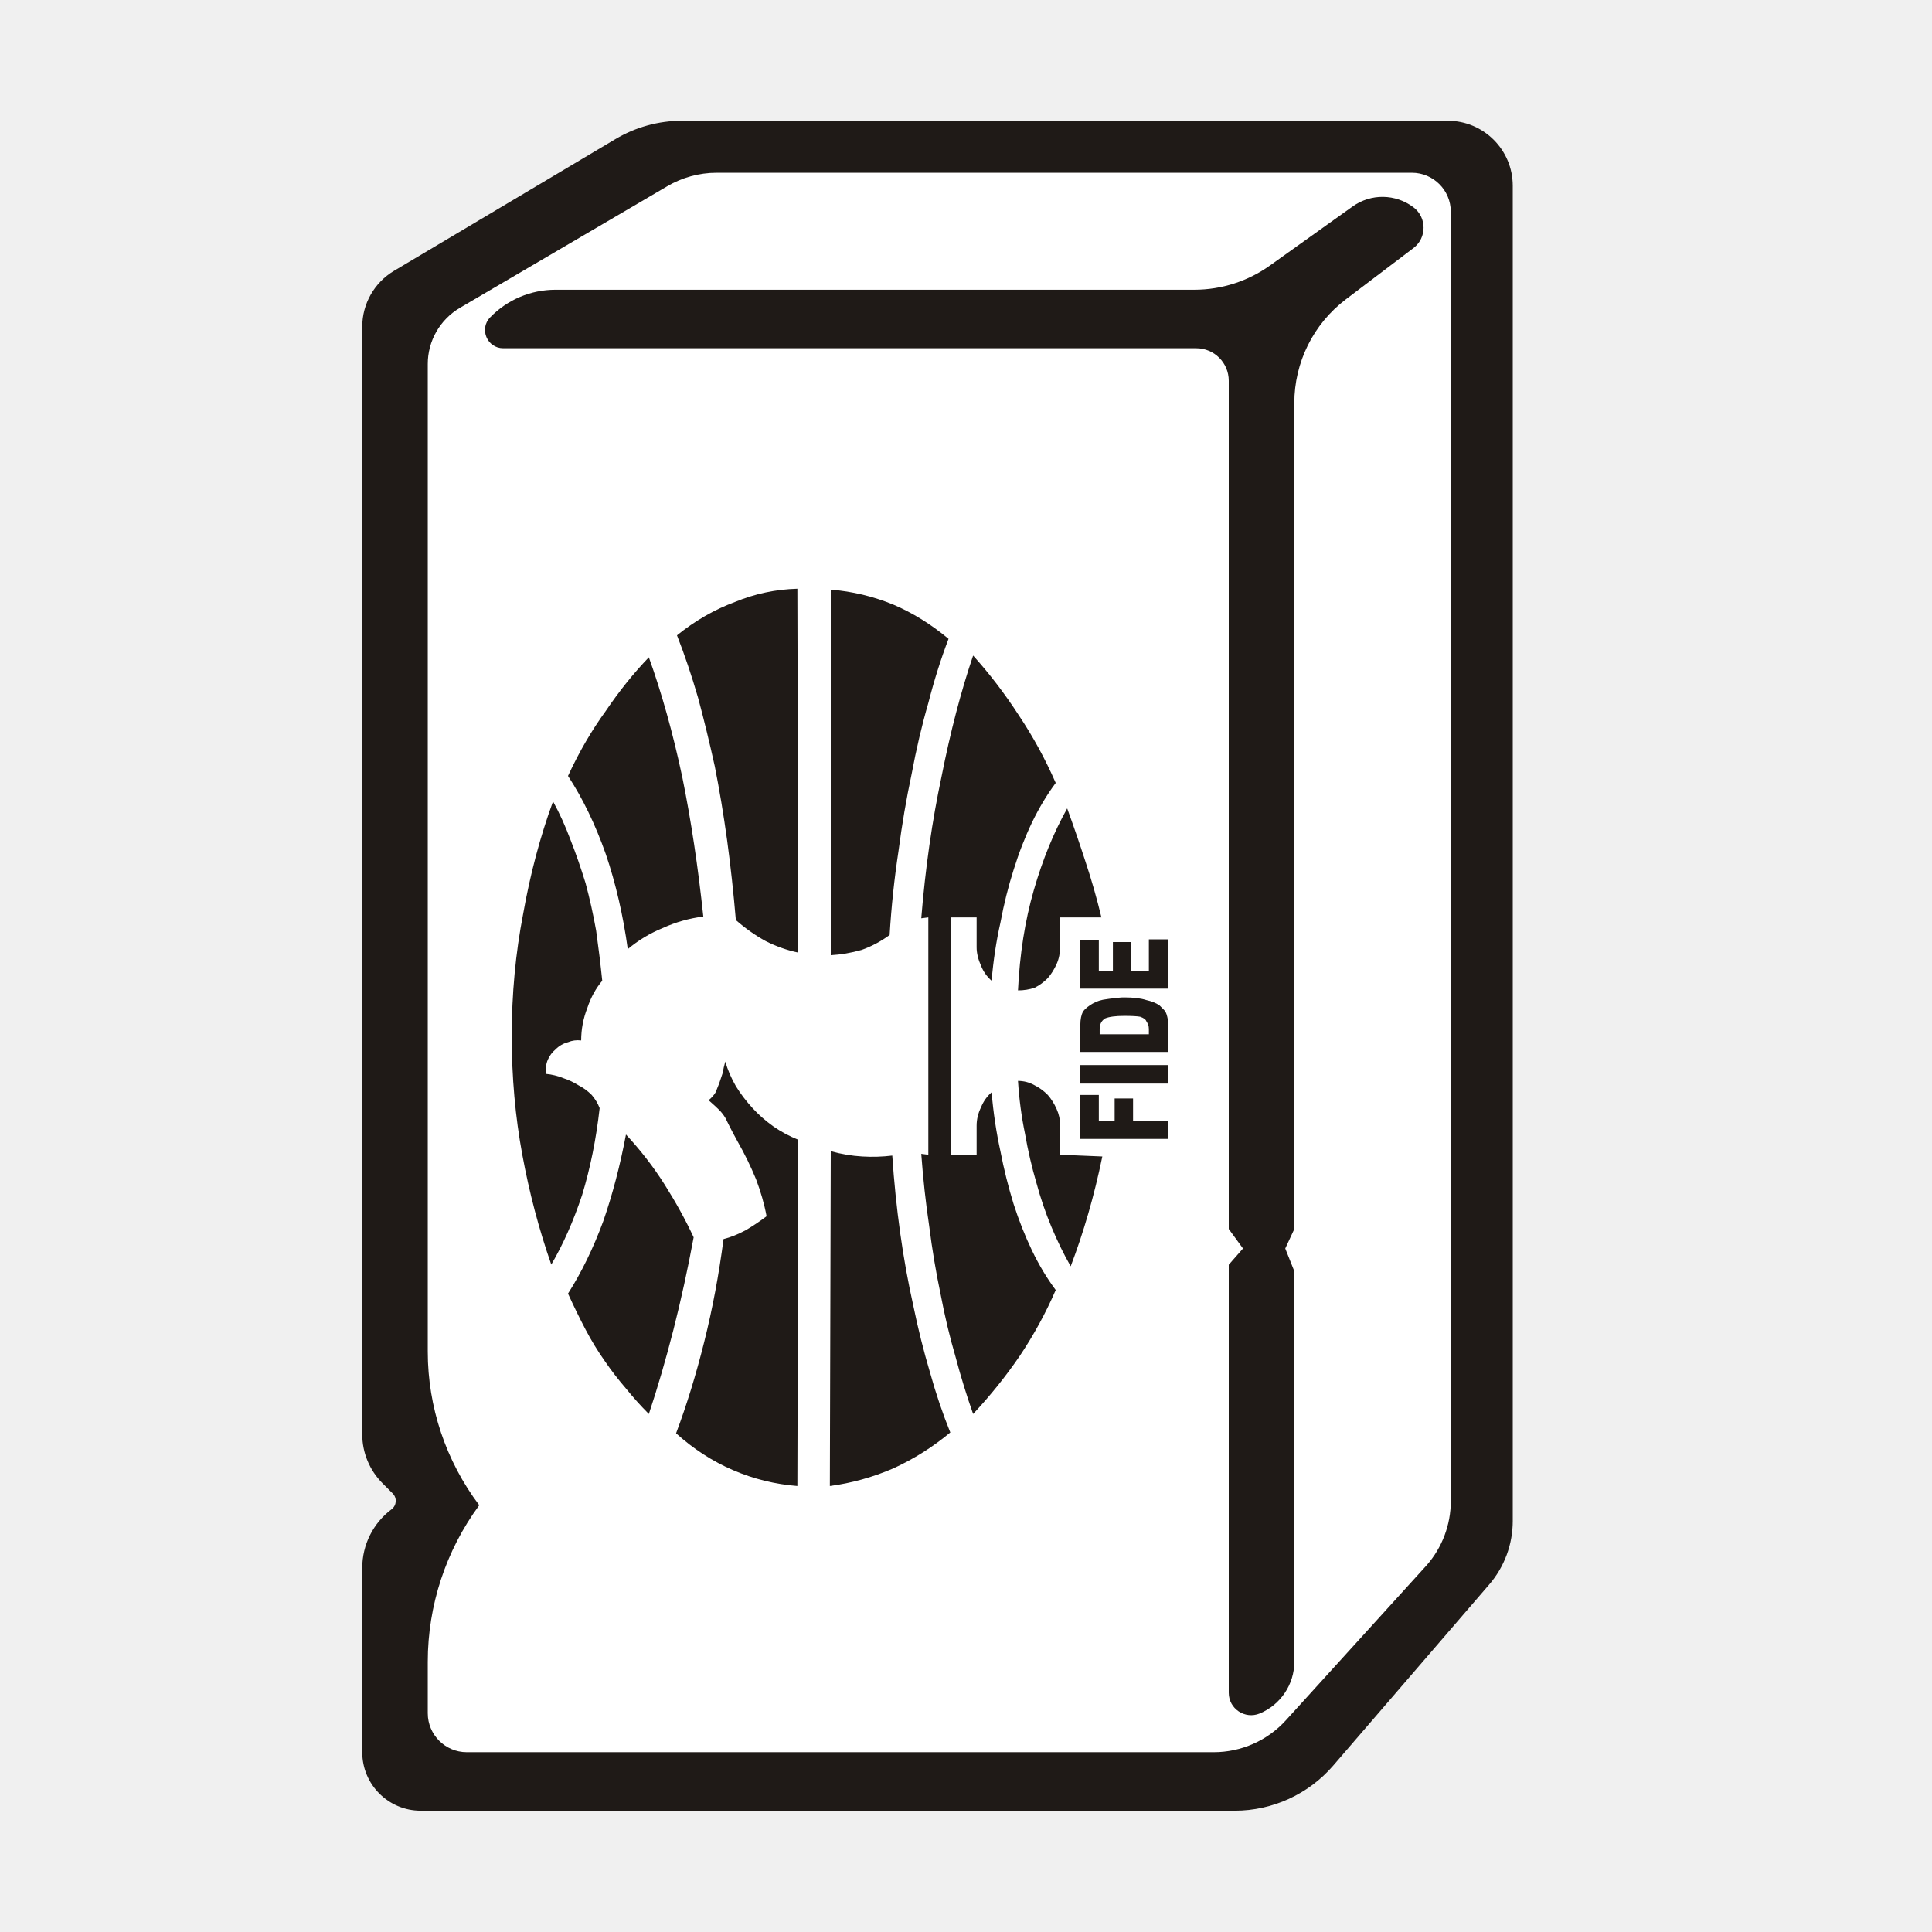
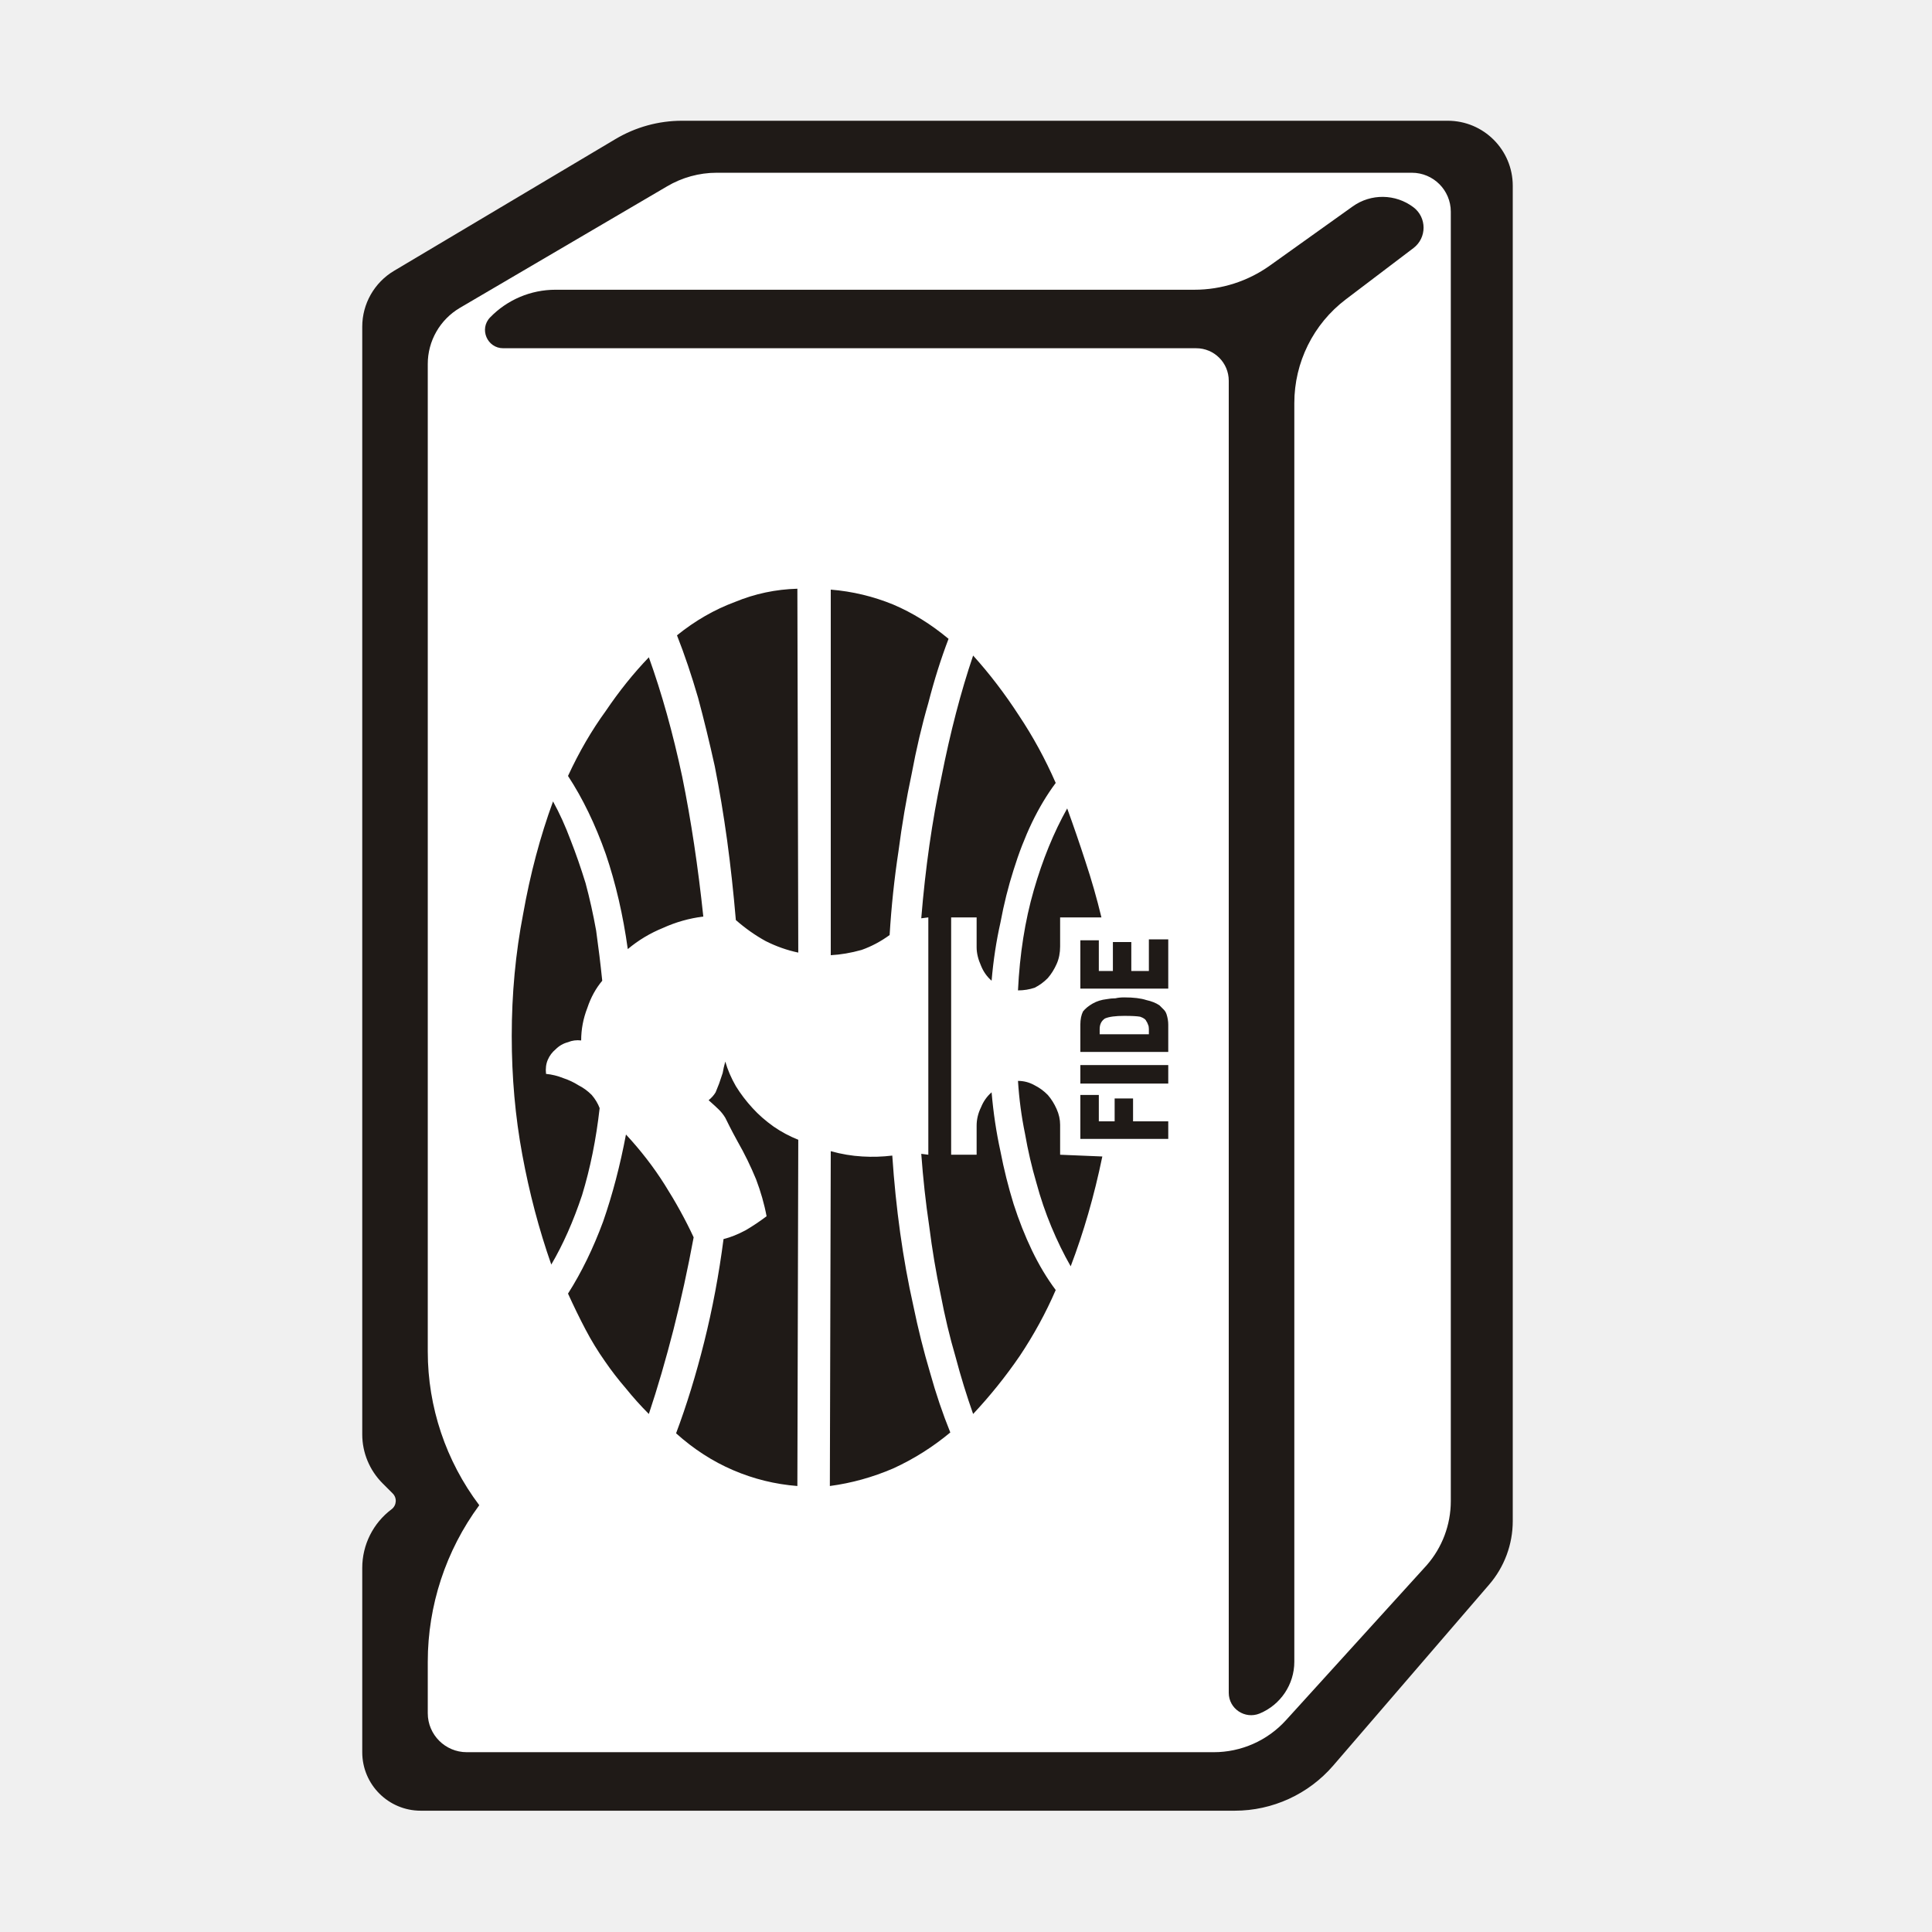
<svg xmlns="http://www.w3.org/2000/svg" width="32" height="32" viewBox="0 0 32 32" fill="none">
  <path d="M11.871 2.861C11.581 2.861 11.295 2.94 11.046 3.088L7.617 5.099C7.288 5.293 7.085 5.646 7.085 6.028V22.385C7.085 23.304 7.385 24.198 7.938 24.931V24.931V24.931C7.384 25.683 7.085 26.592 7.085 27.526V28.376C7.085 28.733 7.375 29.022 7.731 29.022H20.104C20.559 29.022 20.993 28.83 21.299 28.493L23.63 25.926C23.888 25.632 24.03 25.254 24.03 24.862V3.507C24.03 3.15 23.741 2.861 23.384 2.861H11.871Z" fill="white" />
-   <path d="M19.814 5.768H8.335C8.069 5.768 7.933 5.448 8.118 5.257C8.402 4.964 8.792 4.799 9.2 4.799H19.783C20.231 4.799 20.669 4.659 21.034 4.398L22.405 3.419C22.707 3.203 23.114 3.209 23.41 3.432C23.635 3.602 23.635 3.939 23.411 4.109L22.289 4.96C21.753 5.367 21.438 6.002 21.438 6.676V20.356L21.288 20.679L21.438 21.056V27.524C21.438 27.899 21.211 28.237 20.864 28.381C20.62 28.481 20.352 28.302 20.352 28.038V20.948L20.588 20.679L20.352 20.356V6.306C20.352 6.009 20.111 5.768 19.814 5.768Z" fill="#1F1A17" />
  <path fill-rule="evenodd" clip-rule="evenodd" d="M20.451 29.991H6.969C6.434 29.991 6 29.558 6 29.022V25.969C6 25.587 6.18 25.227 6.486 24.998V24.998C6.57 24.934 6.579 24.811 6.504 24.736L6.335 24.567C6.121 24.352 6 24.061 6 23.758V5.411C6 5.032 6.2 4.68 6.526 4.486L10.195 2.303C10.528 2.105 10.908 2 11.296 2H23.979C24.574 2 25.056 2.482 25.056 3.077V25.193C25.056 25.58 24.917 25.954 24.664 26.247L22.082 29.244C21.673 29.718 21.077 29.991 20.451 29.991ZM11.046 3.088C11.295 2.94 11.581 2.861 11.871 2.861H23.384C23.741 2.861 24.03 3.15 24.03 3.507V24.862C24.03 25.254 23.888 25.632 23.63 25.926L21.299 28.493C20.993 28.83 20.559 29.022 20.104 29.022H7.731C7.375 29.022 7.085 28.733 7.085 28.376V27.526C7.085 26.592 7.384 25.683 7.938 24.931V24.931V24.931C7.385 24.198 7.085 23.304 7.085 22.385V6.028C7.085 5.646 7.288 5.293 7.617 5.099L11.046 3.088Z" fill="#1F1A17" />
+   <path d="M19.814 5.768H8.335C8.069 5.768 7.933 5.448 8.118 5.257C8.402 4.964 8.792 4.799 9.2 4.799H19.783C20.231 4.799 20.669 4.659 21.034 4.398L22.405 3.419C22.707 3.203 23.114 3.209 23.41 3.432C23.635 3.602 23.635 3.939 23.411 4.109L22.289 4.96C21.753 5.367 21.438 6.002 21.438 6.676V27.524C21.438 27.899 21.211 28.237 20.864 28.381C20.62 28.481 20.352 28.302 20.352 28.038V6.306C20.352 6.009 20.111 5.768 19.814 5.768Z" fill="#1F1A17" />
  <path d="M12.013 17.583C12.052 17.719 12.11 17.854 12.188 17.99C12.266 18.116 12.358 18.238 12.465 18.354C12.562 18.461 12.678 18.563 12.814 18.66C12.94 18.747 13.076 18.82 13.222 18.878L13.207 24.613C12.838 24.584 12.484 24.497 12.144 24.351C11.805 24.206 11.489 24.002 11.198 23.74C11.373 23.274 11.528 22.77 11.664 22.226C11.8 21.683 11.907 21.115 11.984 20.523C12.101 20.494 12.222 20.445 12.348 20.378C12.465 20.31 12.581 20.232 12.697 20.145C12.659 19.941 12.6 19.737 12.523 19.533C12.435 19.32 12.334 19.111 12.217 18.907C12.159 18.801 12.115 18.718 12.086 18.66C12.057 18.602 12.033 18.553 12.013 18.514C11.984 18.466 11.95 18.422 11.911 18.383C11.873 18.345 11.814 18.291 11.737 18.223C11.785 18.184 11.824 18.141 11.853 18.092C11.873 18.044 11.892 17.995 11.911 17.947C11.931 17.888 11.95 17.83 11.97 17.772C11.979 17.714 11.994 17.651 12.013 17.583ZM11.489 20.494C11.392 21.018 11.281 21.527 11.155 22.022C11.028 22.517 10.893 22.983 10.747 23.42C10.611 23.284 10.485 23.143 10.368 22.998C10.242 22.852 10.126 22.702 10.019 22.546C9.903 22.381 9.796 22.207 9.699 22.022C9.602 21.838 9.505 21.639 9.408 21.426C9.631 21.076 9.825 20.678 9.99 20.232C10.145 19.786 10.271 19.305 10.368 18.791C10.611 19.053 10.825 19.329 11.009 19.621C11.193 19.912 11.354 20.203 11.489 20.494ZM17.559 15.676C17.559 15.783 17.54 15.88 17.501 15.967C17.462 16.054 17.414 16.132 17.355 16.2C17.288 16.268 17.215 16.321 17.137 16.36C17.05 16.389 16.958 16.404 16.861 16.404C16.89 15.802 16.977 15.249 17.123 14.744C17.268 14.24 17.453 13.788 17.676 13.39C17.782 13.682 17.884 13.978 17.981 14.278C18.078 14.57 18.166 14.875 18.243 15.195H17.559V15.676ZM16.861 17.903C16.958 17.903 17.05 17.927 17.137 17.976C17.215 18.015 17.288 18.068 17.355 18.136C17.414 18.204 17.462 18.281 17.501 18.369C17.54 18.456 17.559 18.543 17.559 18.631V19.126L18.258 19.155C18.19 19.485 18.112 19.8 18.025 20.101C17.938 20.402 17.841 20.693 17.734 20.974C17.617 20.77 17.511 20.552 17.414 20.319C17.317 20.086 17.234 19.844 17.166 19.591C17.089 19.329 17.026 19.058 16.977 18.776C16.919 18.495 16.88 18.204 16.861 17.903ZM16.424 16.244C16.346 16.176 16.288 16.093 16.249 15.996C16.201 15.889 16.176 15.787 16.176 15.69V15.195H15.754V19.126H16.176V18.645C16.176 18.539 16.201 18.437 16.249 18.34C16.288 18.243 16.346 18.16 16.424 18.092C16.453 18.432 16.502 18.757 16.57 19.067C16.628 19.368 16.701 19.659 16.788 19.941C16.875 20.212 16.977 20.47 17.093 20.712C17.21 20.955 17.341 21.173 17.486 21.367C17.322 21.746 17.123 22.11 16.89 22.459C16.657 22.799 16.4 23.119 16.118 23.42C16.012 23.119 15.914 22.804 15.827 22.474C15.73 22.144 15.648 21.799 15.58 21.44C15.502 21.071 15.439 20.693 15.39 20.305C15.332 19.917 15.289 19.519 15.259 19.111L15.376 19.126V15.195L15.259 15.21C15.327 14.376 15.439 13.594 15.594 12.867C15.74 12.129 15.914 11.459 16.118 10.858C16.39 11.159 16.642 11.489 16.875 11.848C17.108 12.197 17.312 12.57 17.486 12.968C17.341 13.162 17.21 13.381 17.093 13.623C16.977 13.866 16.875 14.128 16.788 14.409C16.701 14.681 16.628 14.972 16.57 15.283C16.502 15.584 16.453 15.904 16.424 16.244ZM11.649 15.181C11.416 15.21 11.193 15.273 10.98 15.37C10.766 15.457 10.572 15.574 10.398 15.72C10.32 15.157 10.199 14.633 10.034 14.147C9.859 13.652 9.65 13.221 9.408 12.852C9.592 12.454 9.801 12.095 10.034 11.775C10.257 11.445 10.495 11.149 10.747 10.887C10.96 11.479 11.145 12.139 11.3 12.867C11.446 13.585 11.562 14.356 11.649 15.181ZM9.044 17.787C9.141 17.796 9.238 17.82 9.335 17.859C9.422 17.888 9.505 17.927 9.582 17.976C9.66 18.015 9.733 18.068 9.801 18.136C9.859 18.204 9.903 18.277 9.932 18.354C9.874 18.869 9.777 19.349 9.641 19.795C9.495 20.232 9.325 20.615 9.131 20.945C8.927 20.363 8.767 19.756 8.651 19.126C8.534 18.495 8.476 17.84 8.476 17.161C8.476 16.462 8.539 15.787 8.665 15.137C8.782 14.477 8.947 13.856 9.16 13.274C9.267 13.468 9.364 13.682 9.451 13.915C9.539 14.138 9.621 14.376 9.699 14.628C9.767 14.88 9.825 15.142 9.874 15.414C9.912 15.685 9.946 15.962 9.975 16.244C9.869 16.37 9.786 16.52 9.728 16.695C9.66 16.869 9.626 17.049 9.626 17.233C9.548 17.224 9.476 17.233 9.408 17.262C9.33 17.282 9.262 17.321 9.204 17.379C9.146 17.427 9.102 17.486 9.073 17.554C9.044 17.622 9.034 17.699 9.044 17.787ZM13.222 15.778C13.037 15.739 12.858 15.676 12.683 15.588C12.508 15.492 12.343 15.375 12.188 15.239C12.149 14.783 12.101 14.341 12.043 13.915C11.984 13.488 11.916 13.08 11.839 12.692C11.751 12.294 11.659 11.915 11.562 11.556C11.455 11.188 11.339 10.843 11.213 10.523C11.514 10.28 11.834 10.096 12.174 9.97C12.503 9.834 12.848 9.761 13.207 9.751L13.222 15.778ZM13.76 15.821V9.766C14.119 9.795 14.464 9.878 14.794 10.013C15.114 10.149 15.419 10.338 15.711 10.581C15.585 10.911 15.473 11.265 15.376 11.644C15.269 12.012 15.177 12.405 15.099 12.823C15.012 13.23 14.939 13.657 14.881 14.104C14.813 14.55 14.764 15.011 14.735 15.487C14.59 15.593 14.434 15.676 14.27 15.734C14.095 15.783 13.925 15.812 13.76 15.821ZM14.779 19.14C14.808 19.577 14.852 20.004 14.91 20.421C14.968 20.838 15.041 21.241 15.128 21.629C15.206 22.008 15.298 22.377 15.405 22.736C15.502 23.085 15.614 23.415 15.74 23.726C15.449 23.968 15.133 24.167 14.794 24.322C14.454 24.468 14.105 24.565 13.745 24.613L13.76 19.067C13.935 19.116 14.109 19.145 14.284 19.155C14.449 19.165 14.614 19.16 14.779 19.14ZM17.894 18.864V18.136H18.2V18.573H18.462V18.194H18.767V18.573H19.35V18.864H17.894ZM17.894 17.947V17.641H19.35V17.947H17.894ZM17.894 17.423V16.971C17.894 16.884 17.909 16.811 17.938 16.753C17.977 16.704 18.03 16.661 18.098 16.622C18.166 16.583 18.243 16.559 18.331 16.549C18.379 16.54 18.428 16.535 18.476 16.535C18.515 16.525 18.564 16.52 18.622 16.52C18.777 16.52 18.898 16.535 18.986 16.564C19.073 16.583 19.146 16.612 19.204 16.651C19.233 16.68 19.258 16.704 19.277 16.724C19.296 16.743 19.311 16.768 19.321 16.797C19.34 16.855 19.35 16.913 19.35 16.971V17.423H17.894ZM18.214 17.131H19.029V17.044C19.029 17.015 19.025 16.991 19.015 16.971C19.005 16.942 18.995 16.923 18.986 16.913C18.976 16.884 18.942 16.86 18.884 16.84C18.835 16.831 18.748 16.826 18.622 16.826C18.476 16.826 18.37 16.84 18.302 16.869C18.243 16.908 18.214 16.966 18.214 17.044L18.214 17.131ZM17.894 16.375V15.574H18.2V16.083H18.433V15.603H18.738V16.083H19.029V15.559H19.35V16.375H17.894Z" fill="#1F1A17" />
</svg>
